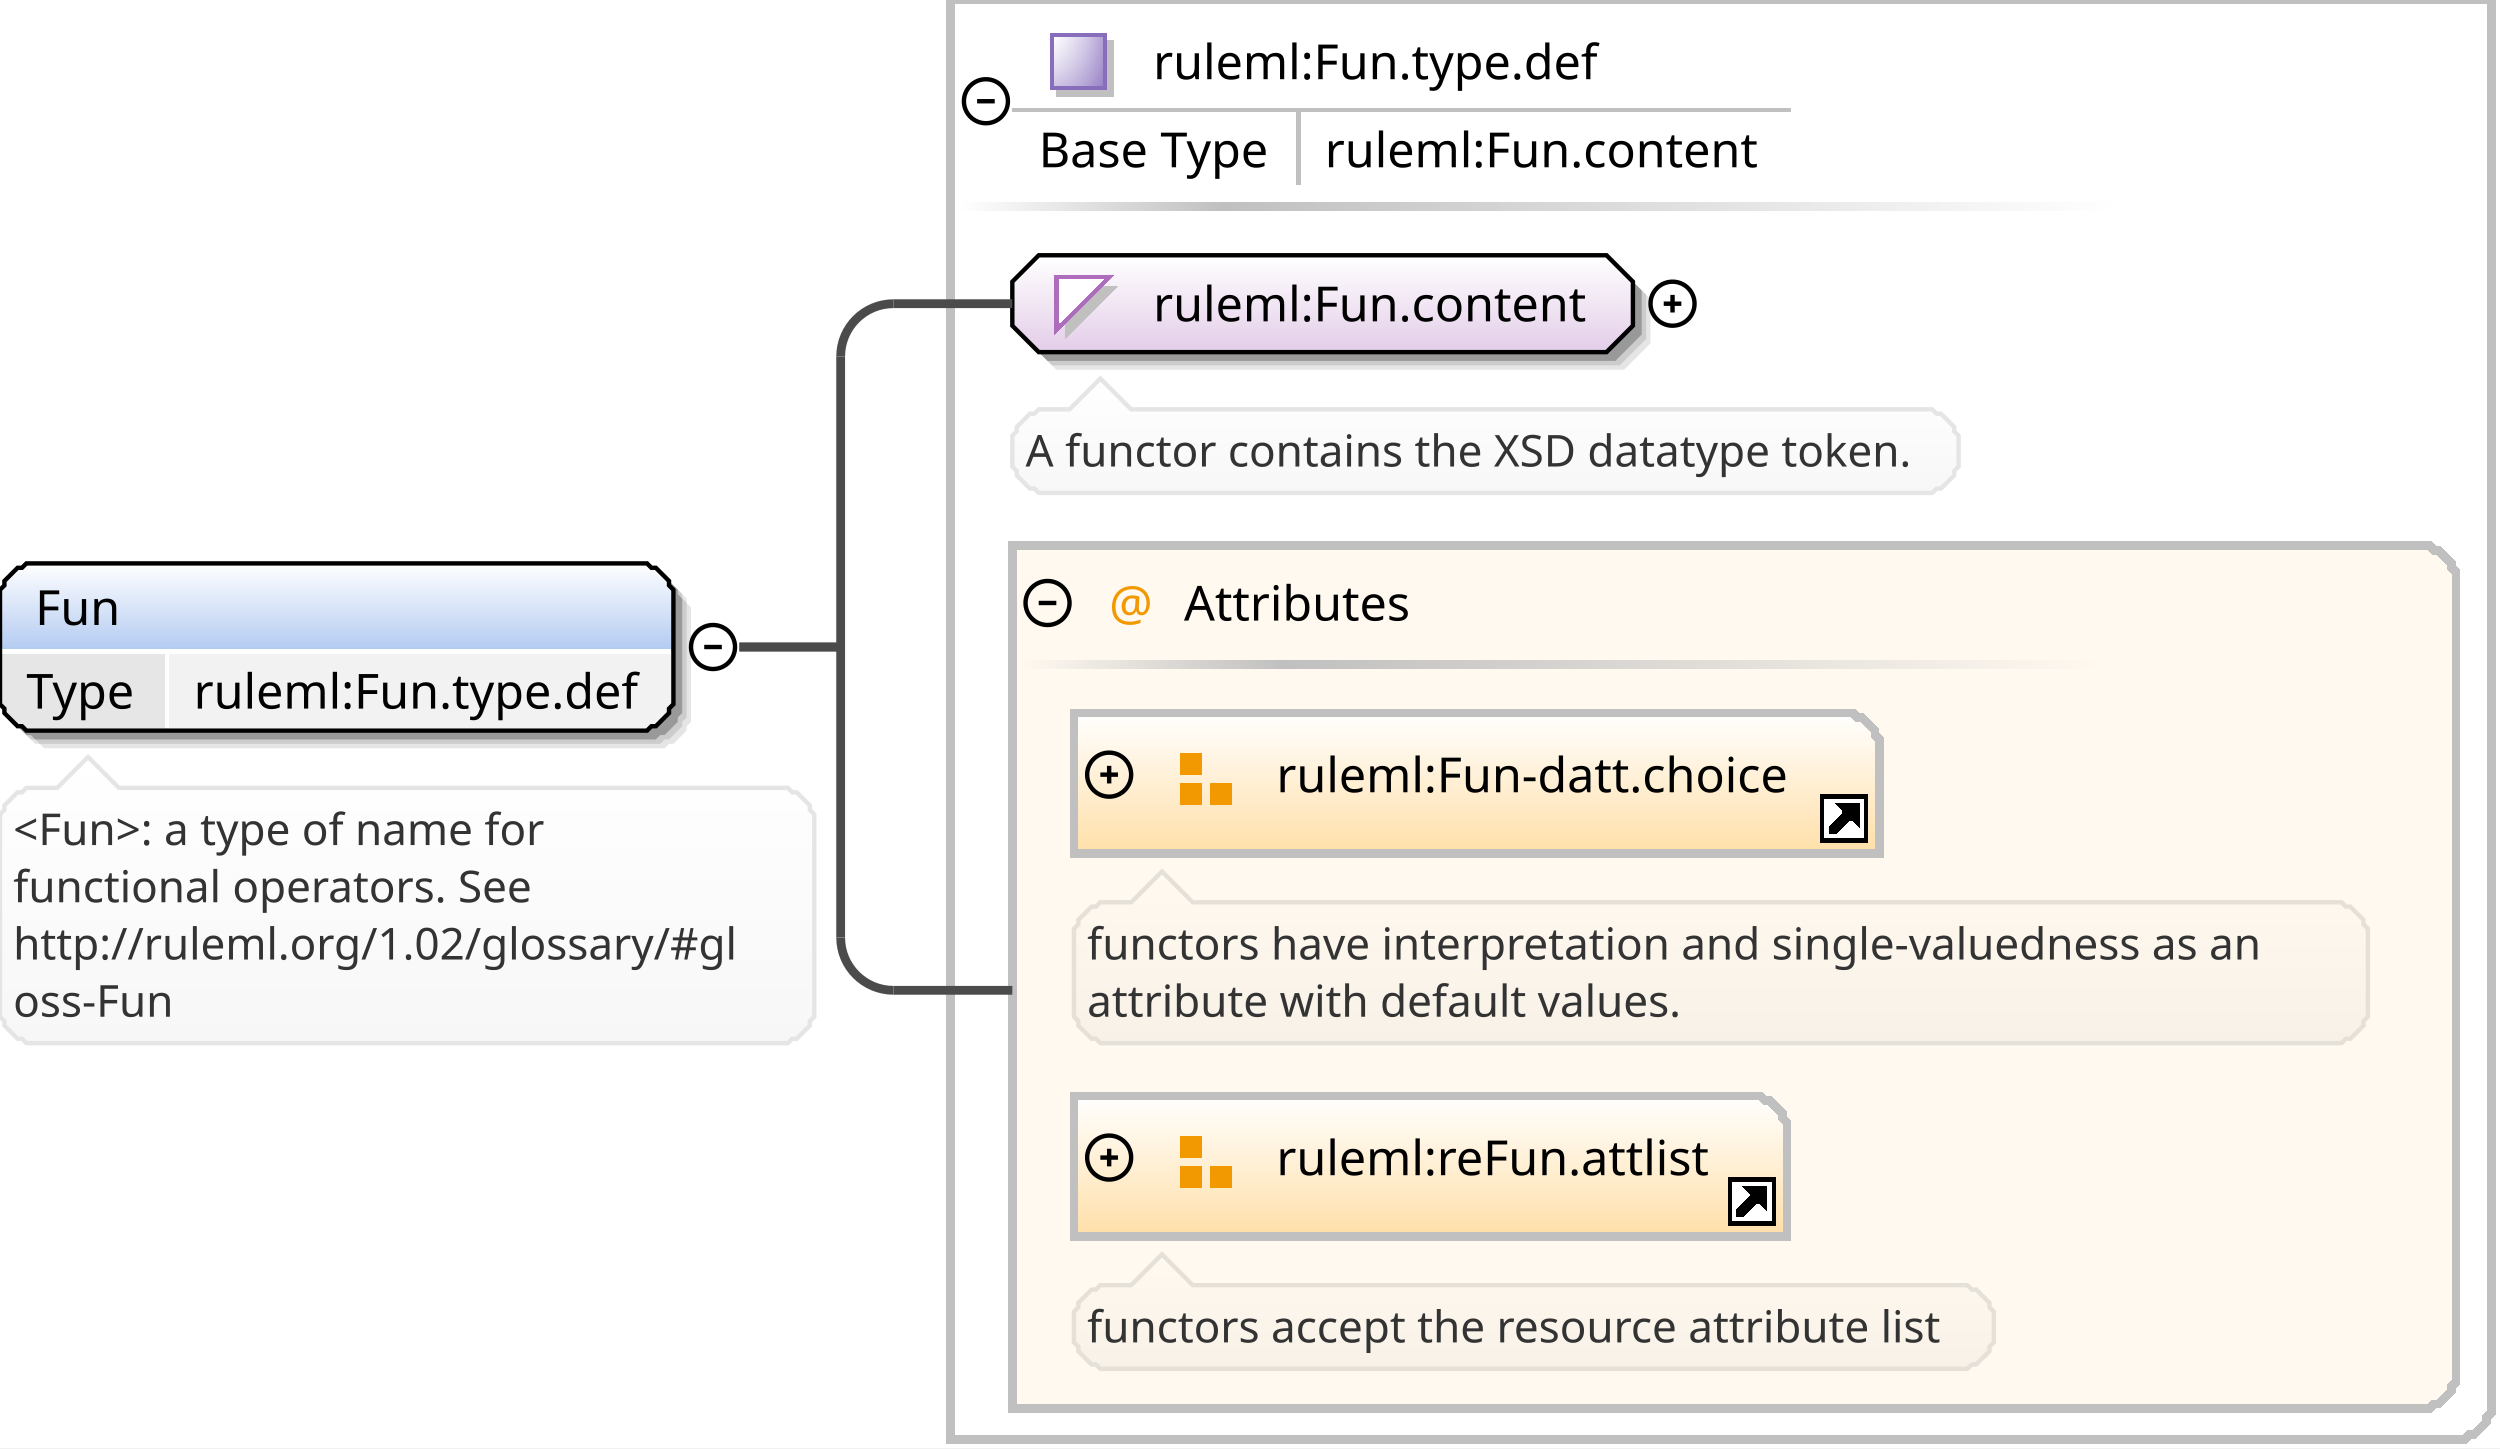
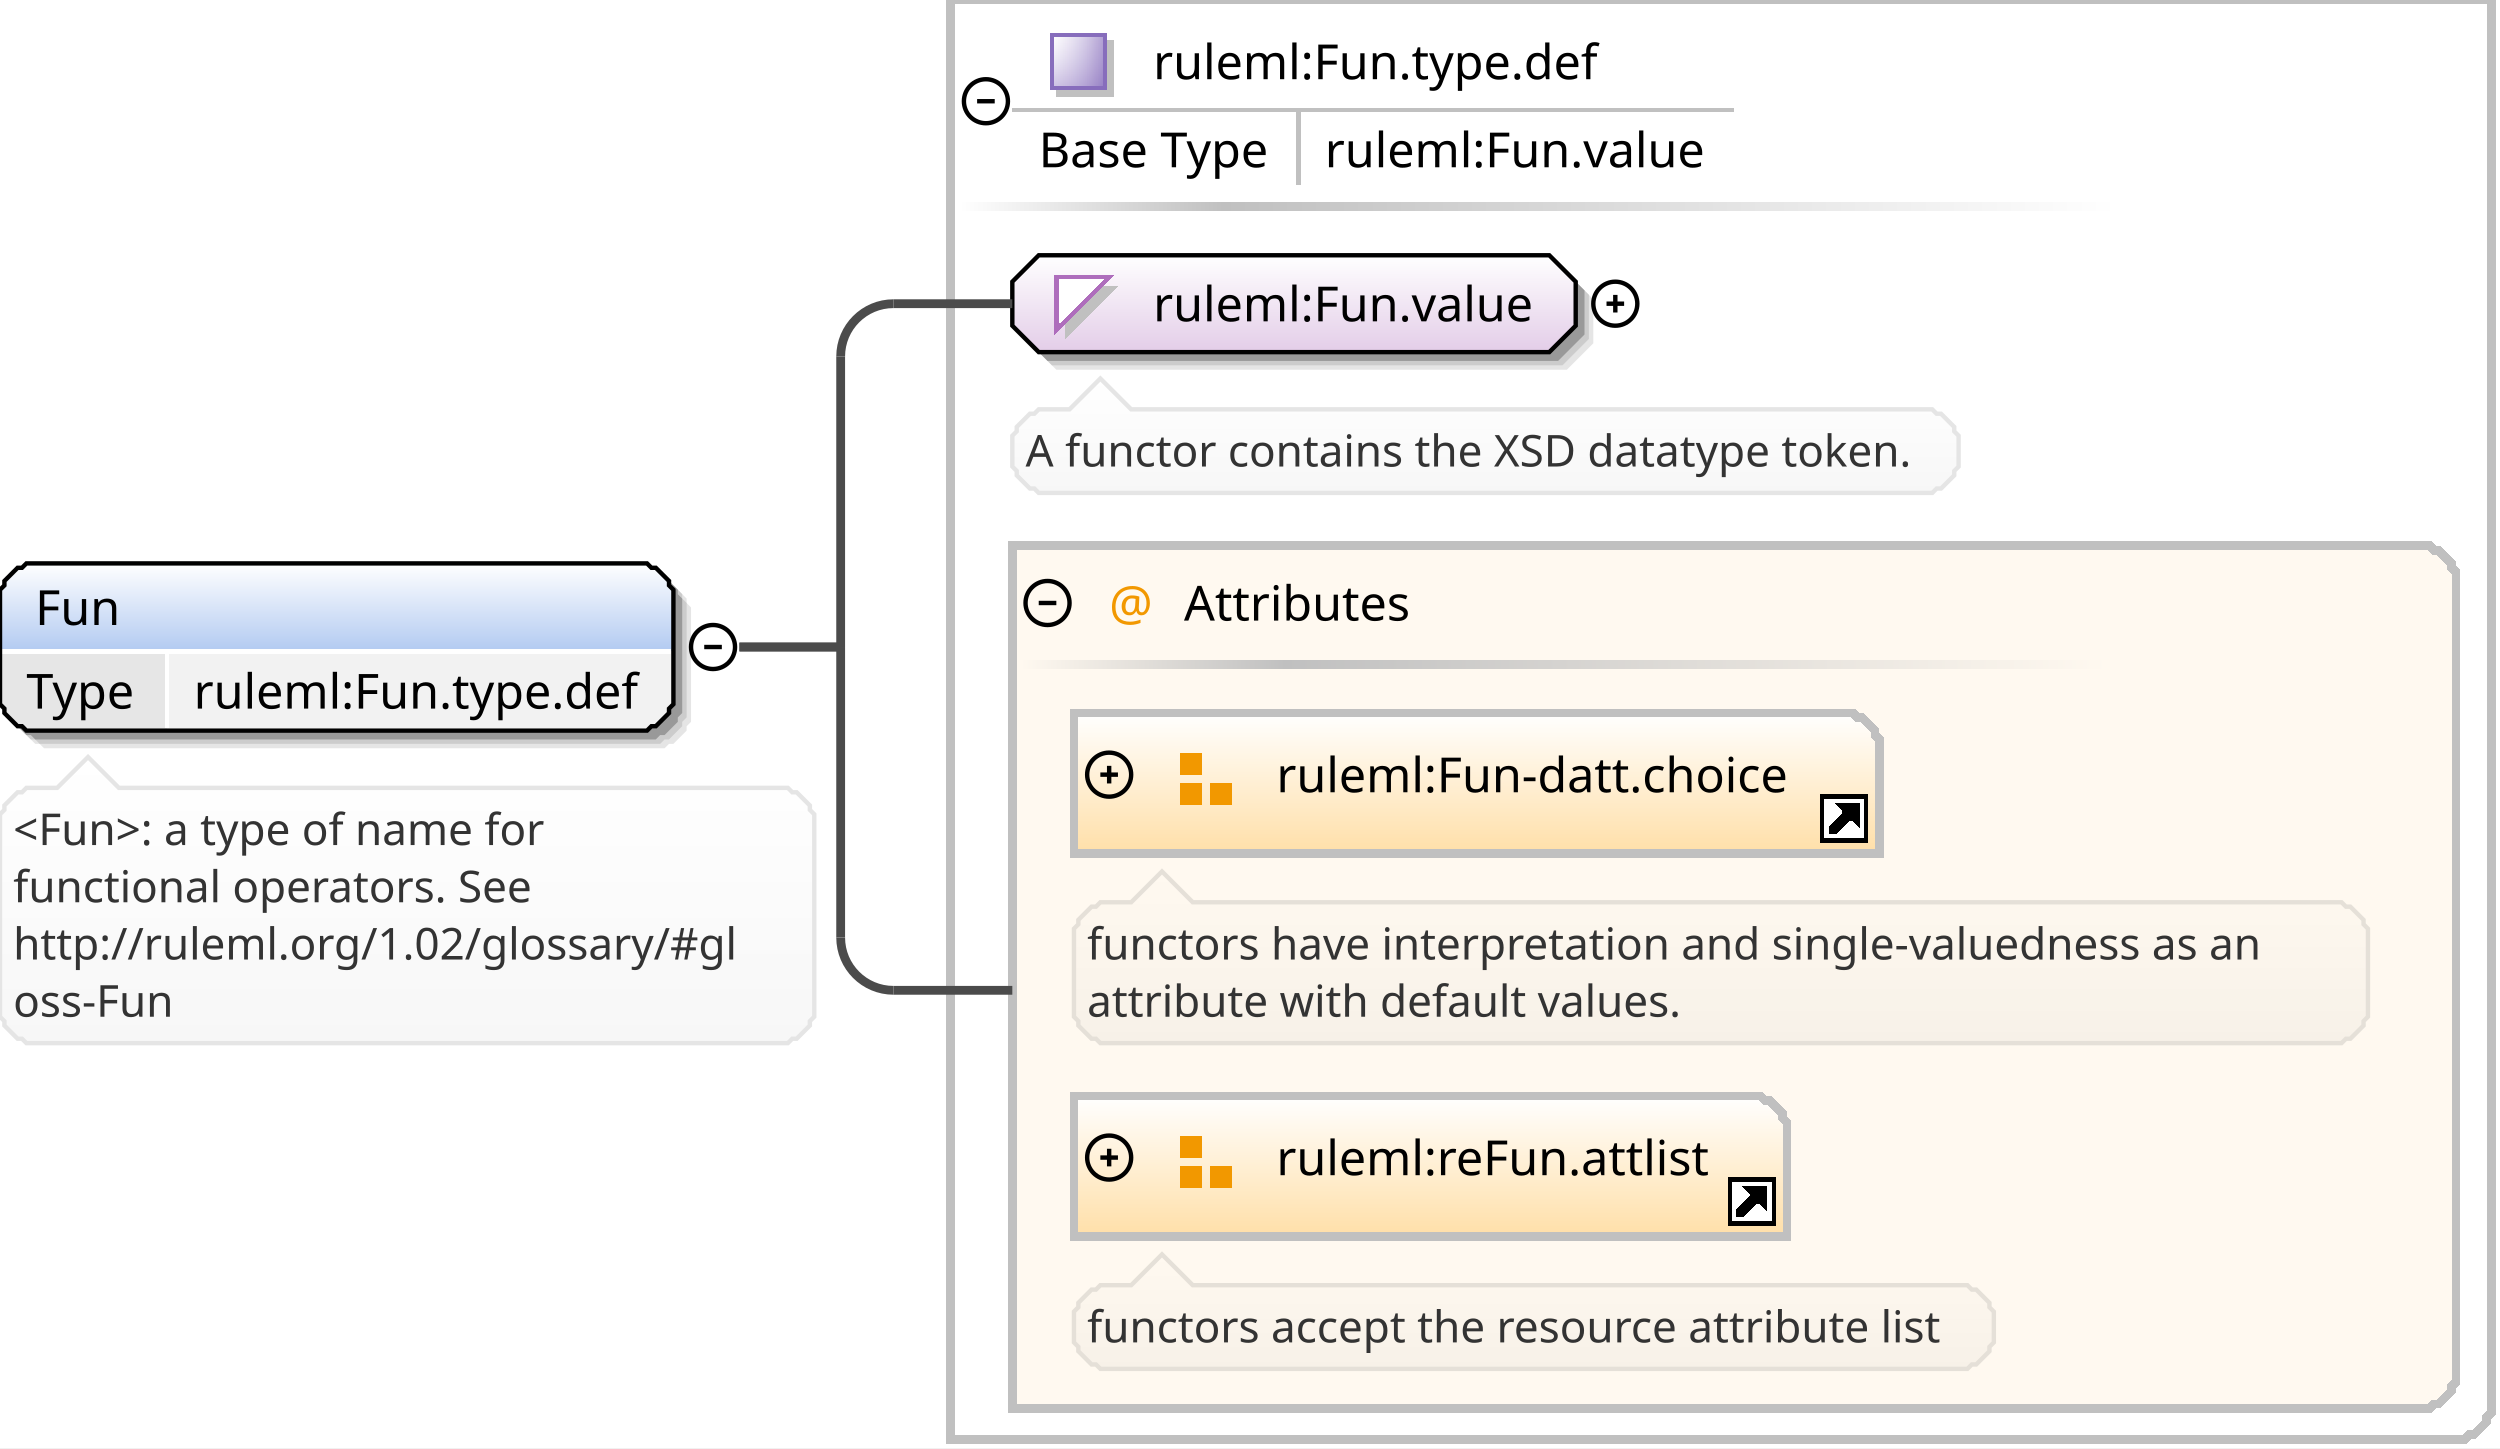
<svg xmlns="http://www.w3.org/2000/svg" color-interpolation="auto" color-rendering="auto" fill="black" fill-opacity="1" font-family="'Dialog'" font-size="12" font-style="normal" font-weight="normal" height="329" image-rendering="auto" shape-rendering="auto" stroke="black" stroke-dasharray="none" stroke-dashoffset="0" stroke-linecap="square" stroke-linejoin="miter" stroke-miterlimit="10" stroke-opacity="1" stroke-width="1" text-rendering="auto" width="568">
  <defs id="genericDefs" />
  <g>
    <defs id="defs1">
      <linearGradient gradientUnits="userSpaceOnUse" id="linearGradient1" spreadMethod="pad" x1="0" x2="0" y1="128" y2="148">
        <stop offset="0%" stop-color="white" stop-opacity="1" />
        <stop offset="100%" stop-color="rgb(178,202,241)" stop-opacity="1" />
      </linearGradient>
      <linearGradient gradientUnits="userSpaceOnUse" id="linearGradient2" spreadMethod="pad" x1="278" x2="481" y1="46" y2="46">
        <stop offset="0%" stop-color="silver" stop-opacity="1" />
        <stop offset="100%" stop-color="white" stop-opacity="1" />
      </linearGradient>
      <linearGradient gradientUnits="userSpaceOnUse" id="linearGradient3" spreadMethod="pad" x1="218" x2="278" y1="46" y2="46">
        <stop offset="0%" stop-color="white" stop-opacity="1" />
        <stop offset="100%" stop-color="silver" stop-opacity="1" />
      </linearGradient>
      <linearGradient gradientUnits="userSpaceOnUse" id="linearGradient4" spreadMethod="pad" x1="239" x2="239" y1="8" y2="20">
        <stop offset="0%" stop-color="rgb(255,255,255)" stop-opacity="0.353" />
        <stop offset="100%" stop-color="rgb(135,109,188)" stop-opacity="0.667" />
      </linearGradient>
      <linearGradient gradientUnits="userSpaceOnUse" id="linearGradient5" spreadMethod="pad" x1="239" x2="251" y1="8" y2="8">
        <stop offset="0%" stop-color="rgb(255,255,255)" stop-opacity="0.353" />
        <stop offset="100%" stop-color="rgb(135,109,188)" stop-opacity="0.667" />
      </linearGradient>
      <linearGradient gradientUnits="userSpaceOnUse" id="linearGradient6" spreadMethod="pad" x1="230" x2="230" y1="58" y2="80">
        <stop offset="0%" stop-color="white" stop-opacity="1" />
        <stop offset="100%" stop-color="rgb(227,205,232)" stop-opacity="1" />
      </linearGradient>
      <linearGradient gradientUnits="userSpaceOnUse" id="linearGradient7" spreadMethod="pad" x1="230" x2="230" y1="86" y2="112">
        <stop offset="0%" stop-color="white" stop-opacity="1" />
        <stop offset="100%" stop-color="rgb(247,247,247)" stop-opacity="1" />
      </linearGradient>
      <linearGradient gradientUnits="userSpaceOnUse" id="linearGradient8" spreadMethod="pad" x1="292" x2="479" y1="150" y2="150">
        <stop offset="0%" stop-color="silver" stop-opacity="1" />
        <stop offset="100%" stop-color="rgb(255,249,240)" stop-opacity="1" />
      </linearGradient>
      <linearGradient gradientUnits="userSpaceOnUse" id="linearGradient9" spreadMethod="pad" x1="232" x2="292" y1="150" y2="150">
        <stop offset="0%" stop-color="rgb(255,249,240)" stop-opacity="1" />
        <stop offset="100%" stop-color="silver" stop-opacity="1" />
      </linearGradient>
      <linearGradient gradientUnits="userSpaceOnUse" id="linearGradient10" spreadMethod="pad" x1="244" x2="244" y1="162" y2="194">
        <stop offset="0%" stop-color="white" stop-opacity="1" />
        <stop offset="100%" stop-color="rgb(255,223,168)" stop-opacity="1" />
      </linearGradient>
      <linearGradient gradientUnits="userSpaceOnUse" id="linearGradient11" spreadMethod="pad" x1="244" x2="244" y1="198" y2="237">
        <stop offset="0%" stop-color="rgb(255,249,240)" stop-opacity="1" />
        <stop offset="100%" stop-color="rgb(247,241,232)" stop-opacity="1" />
      </linearGradient>
      <linearGradient gradientUnits="userSpaceOnUse" id="linearGradient12" spreadMethod="pad" x1="244" x2="244" y1="249" y2="281">
        <stop offset="0%" stop-color="white" stop-opacity="1" />
        <stop offset="100%" stop-color="rgb(255,223,168)" stop-opacity="1" />
      </linearGradient>
      <linearGradient gradientUnits="userSpaceOnUse" id="linearGradient13" spreadMethod="pad" x1="244" x2="244" y1="285" y2="311">
        <stop offset="0%" stop-color="rgb(255,249,240)" stop-opacity="1" />
        <stop offset="100%" stop-color="rgb(247,241,232)" stop-opacity="1" />
      </linearGradient>
      <linearGradient gradientUnits="userSpaceOnUse" id="linearGradient14" spreadMethod="pad" x1="0" x2="0" y1="172" y2="237">
        <stop offset="0%" stop-color="white" stop-opacity="1" />
        <stop offset="100%" stop-color="rgb(247,247,247)" stop-opacity="1" />
      </linearGradient>
      <clipPath clipPathUnits="userSpaceOnUse" id="clipPath1">
        <path d="M0 0 L568 0 L568 329 L0 329 L0 0 Z" />
      </clipPath>
    </defs>
    <g fill="white" stroke="white" text-rendering="geometricPrecision">
      <rect clip-path="url(#clipPath1)" height="329" stroke="none" width="568" x="0" y="0" />
    </g>
    <g fill="rgb(229,229,229)" font-family="sans-serif" font-size="11" stroke="rgb(229,229,229)" text-rendering="geometricPrecision">
      <polygon clip-path="url(#clipPath1)" points=" 4 138 5 137 5 136 6 135 7 134 8 133 9 133 10 132 151 132 152 133 153 133 154 134 155 135 156 136 156 137 157 138 157 164 156 165 156 166 155 167 154 168 153 169 152 169 151 170 10 170 9 169 8 169 7 168 6 167 5 166 5 165 4 164" stroke="none" />
      <polygon clip-path="url(#clipPath1)" fill="rgb(204,204,204)" points=" 3 137 4 136 4 135 5 134 6 133 7 132 8 132 9 131 150 131 151 132 152 132 153 133 154 134 155 135 155 136 156 137 156 163 155 164 155 165 154 166 153 167 152 168 151 168 150 169 9 169 8 168 7 168 6 167 5 166 4 165 4 164 3 163" stroke="none" />
      <polygon clip-path="url(#clipPath1)" fill="rgb(153,153,153)" points=" 2 136 3 135 3 134 4 133 5 132 6 131 7 131 8 130 149 130 150 131 151 131 152 132 153 133 154 134 154 135 155 136 155 162 154 163 154 164 153 165 152 166 151 167 150 167 149 168 8 168 7 167 6 167 5 166 4 165 3 164 3 163 2 162" stroke="none" />
      <polygon clip-path="url(#clipPath1)" fill="url(#linearGradient1)" points=" 0 134 1 133 1 132 2 131 3 130 4 129 5 129 6 128 147 128 148 129 149 129 150 130 151 131 152 132 152 133 153 134 153 148 152 148 152 148 151 148 150 148 149 148 148 148 147 148 6 148 5 148 4 148 3 148 2 148 1 148 1 148 0 148" shape-rendering="crispEdges" stroke="none" />
      <polygon clip-path="url(#clipPath1)" fill="rgb(230,230,230)" points=" 0 148 1 148 1 148 2 148 3 148 4 148 5 148 6 148 38 148 38 148 38 148 38 148 38 148 38 148 38 148 38 148 38 160 38 161 38 162 38 163 38 164 38 165 38 165 38 166 6 166 5 165 4 165 3 164 2 163 1 162 1 161 0 160" shape-rendering="crispEdges" stroke="none" />
      <polygon clip-path="url(#clipPath1)" fill="rgb(242,242,242)" points=" 38 148 38 148 38 148 38 148 38 148 38 148 38 148 38 148 147 148 148 148 149 148 150 148 151 148 152 148 152 148 153 148 153 160 152 161 152 162 151 163 150 164 149 165 148 165 147 166 38 166 38 165 38 165 38 164 38 163 38 162 38 161 38 160" shape-rendering="crispEdges" stroke="none" />
      <line clip-path="url(#clipPath1)" fill="none" shape-rendering="crispEdges" stroke="white" x1="0" x2="152" y1="148" y2="148" />
      <text clip-path="url(#clipPath1)" fill="black" shape-rendering="crispEdges" stroke="none" x="6" xml:space="preserve" y="161">Type</text>
      <text clip-path="url(#clipPath1)" fill="black" shape-rendering="crispEdges" stroke="none" x="44" xml:space="preserve" y="161">ruleml:Fun.type.def</text>
      <line clip-path="url(#clipPath1)" fill="none" shape-rendering="crispEdges" stroke="white" x1="38" x2="38" y1="148" y2="165" />
      <polygon clip-path="url(#clipPath1)" fill="none" points=" 0 134 1 133 1 132 2 131 3 130 4 129 5 129 6 128 147 128 148 129 149 129 150 130 151 131 152 132 152 133 153 134 153 160 152 161 152 162 151 163 150 164 149 165 148 165 147 166 6 166 5 165 4 165 3 164 2 163 1 162 1 161 0 160" stroke="black" stroke-linecap="butt" />
    </g>
    <g font-family="sans-serif" font-size="11" shape-rendering="crispEdges" stroke-linecap="butt" text-rendering="geometricPrecision">
      <text clip-path="url(#clipPath1)" stroke="none" x="8" xml:space="preserve" y="142">Fun</text>
      <circle clip-path="url(#clipPath1)" cx="162" cy="147" fill="none" r="5" shape-rendering="auto" />
      <line clip-path="url(#clipPath1)" fill="none" shape-rendering="auto" x1="160" x2="164" y1="147" y2="147" />
      <polygon clip-path="url(#clipPath1)" fill="white" points=" 216 0 566 0 566 321 565 322 565 323 564 324 563 325 562 326 561 326 560 327 216 327" stroke="none" stroke-width="2" />
      <polygon clip-path="url(#clipPath1)" fill="none" points=" 216 0 566 0 566 321 565 322 565 323 564 324 563 325 562 326 561 326 560 327 216 327" stroke="silver" stroke-width="2" />
      <rect clip-path="url(#clipPath1)" fill="url(#linearGradient2)" height="2" stroke="none" stroke-width="2" width="203" x="278" y="46" />
      <rect clip-path="url(#clipPath1)" fill="url(#linearGradient3)" height="2" stroke="none" stroke-width="2" width="60" x="218" y="46" />
-       <line clip-path="url(#clipPath1)" fill="none" stroke="silver" x1="230" x2="407" y1="25" y2="25" />
+       <line clip-path="url(#clipPath1)" fill="none" stroke="silver" x1="230" x2="394" y1="25" y2="25" />
      <text clip-path="url(#clipPath1)" stroke="none" x="236" xml:space="preserve" y="38">Base Type</text>
-       <text clip-path="url(#clipPath1)" stroke="none" x="301" xml:space="preserve" y="38">ruleml:Fun.content</text>
+       <text clip-path="url(#clipPath1)" stroke="none" x="301" xml:space="preserve" y="38">ruleml:Fun.value</text>
      <line clip-path="url(#clipPath1)" fill="none" stroke="silver" x1="295" x2="295" y1="25" y2="42" />
      <rect clip-path="url(#clipPath1)" fill="silver" height="13" stroke="none" width="13" x="240" y="9" />
      <rect clip-path="url(#clipPath1)" fill="white" height="12" stroke="none" width="12" x="239" y="8" />
      <rect clip-path="url(#clipPath1)" fill="url(#linearGradient4)" height="12" stroke="none" width="12" x="239" y="8" />
      <rect clip-path="url(#clipPath1)" fill="url(#linearGradient5)" height="12" stroke="none" width="12" x="239" y="8" />
      <rect clip-path="url(#clipPath1)" fill="none" height="12" stroke="rgb(135,109,188)" width="12" x="239" y="8" />
      <text clip-path="url(#clipPath1)" stroke="none" x="262" xml:space="preserve" y="18">ruleml:Fun.type.def</text>
      <circle clip-path="url(#clipPath1)" cx="224" cy="23" fill="none" r="5" shape-rendering="auto" />
      <line clip-path="url(#clipPath1)" fill="none" shape-rendering="auto" x1="222" x2="226" y1="23" y2="23" />
-       <polygon clip-path="url(#clipPath1)" fill="rgb(229,229,229)" points=" 234 68 234 78 240 84 369 84 375 78 375 68 369 62 240 62" shape-rendering="auto" stroke="none" />
-       <polygon clip-path="url(#clipPath1)" fill="rgb(204,204,204)" points=" 233 67 233 77 239 83 368 83 374 77 374 67 368 61 239 61" shape-rendering="auto" stroke="none" />
-       <polygon clip-path="url(#clipPath1)" fill="rgb(153,153,153)" points=" 232 66 232 76 238 82 367 82 373 76 373 66 367 60 238 60" shape-rendering="auto" stroke="none" />
-       <polygon clip-path="url(#clipPath1)" fill="url(#linearGradient6)" points=" 230 64 230 74 236 80 365 80 371 74 371 64 365 58 236 58" stroke="none" />
-       <polygon clip-path="url(#clipPath1)" fill="none" points=" 230 64 230 74 236 80 365 80 371 74 371 64 365 58 236 58" shape-rendering="auto" />
+       <polygon clip-path="url(#clipPath1)" fill="rgb(229,229,229)" points=" 234 68 234 78 240 84 356 84 362 78 362 68 356 62 240 62" shape-rendering="auto" stroke="none" />
+       <polygon clip-path="url(#clipPath1)" fill="rgb(204,204,204)" points=" 233 67 233 77 239 83 355 83 361 77 361 67 355 61 239 61" shape-rendering="auto" stroke="none" />
+       <polygon clip-path="url(#clipPath1)" fill="rgb(153,153,153)" points=" 232 66 232 76 238 82 354 82 360 76 360 66 354 60 238 60" shape-rendering="auto" stroke="none" />
+       <polygon clip-path="url(#clipPath1)" fill="url(#linearGradient6)" points=" 230 64 230 74 236 80 352 80 358 74 358 64 352 58 236 58" stroke="none" />
+       <polygon clip-path="url(#clipPath1)" fill="none" points=" 230 64 230 74 236 80 352 80 358 74 358 64 352 58 236 58" shape-rendering="auto" />
      <polygon clip-path="url(#clipPath1)" fill="silver" points=" 242 65 254 65 242 77" stroke="none" />
      <polygon clip-path="url(#clipPath1)" fill="white" points=" 240 63 252 63 240 75" stroke="none" />
      <polygon clip-path="url(#clipPath1)" fill="none" points=" 240 63 252 63 240 75" stroke="rgb(174,109,188)" />
-       <text clip-path="url(#clipPath1)" stroke="none" x="262" xml:space="preserve" y="73">ruleml:Fun.content</text>
-       <circle clip-path="url(#clipPath1)" cx="380" cy="69" fill="none" r="5" shape-rendering="auto" />
-       <line clip-path="url(#clipPath1)" fill="none" shape-rendering="auto" x1="378" x2="382" y1="69" y2="69" />
-       <line clip-path="url(#clipPath1)" fill="none" shape-rendering="auto" x1="380" x2="380" y1="67" y2="71" />
+       <text clip-path="url(#clipPath1)" stroke="none" x="262" xml:space="preserve" y="73">ruleml:Fun.value</text>
+       <circle clip-path="url(#clipPath1)" cx="367" cy="69" fill="none" r="5" shape-rendering="auto" />
+       <line clip-path="url(#clipPath1)" fill="none" shape-rendering="auto" x1="365" x2="369" y1="69" y2="69" />
+       <line clip-path="url(#clipPath1)" fill="none" shape-rendering="auto" x1="367" x2="367" y1="67" y2="71" />
      <polygon clip-path="url(#clipPath1)" fill="url(#linearGradient7)" points=" 230 99 231 98 231 97 232 96 233 95 234 94 235 94 236 93 243 93 250 86 257 93 439 93 440 94 441 94 442 95 443 96 444 97 444 98 445 99 445 106 444 107 444 108 443 109 442 110 441 111 440 111 439 112 236 112 235 111 234 111 233 110 232 109 231 108 231 107 230 106" stroke="none" />
      <polygon clip-path="url(#clipPath1)" fill="none" points=" 230 99 231 98 231 97 232 96 233 95 234 94 235 94 236 93 243 93 250 86 257 93 439 93 440 94 441 94 442 95 443 96 444 97 444 98 445 99 445 106 444 107 444 108 443 109 442 110 441 111 440 111 439 112 236 112 235 111 234 111 233 110 232 109 231 108 231 107 230 106" shape-rendering="auto" stroke="rgb(229,229,229)" />
      <text clip-path="url(#clipPath1)" fill="rgb(51,51,51)" font-size="10" stroke="none" x="233" xml:space="preserve" y="106">A functor contains the XSD datatype token.</text>
      <polygon clip-path="url(#clipPath1)" fill="rgb(255,249,240)" points=" 230 124 552 124 553 125 554 125 555 126 556 127 557 128 557 129 558 130 558 314 557 315 557 316 556 317 555 318 554 319 553 319 552 320 230 320" stroke="none" stroke-width="2" />
      <polygon clip-path="url(#clipPath1)" fill="none" points=" 230 124 552 124 553 125 554 125 555 126 556 127 557 128 557 129 558 130 558 314 557 315 557 316 556 317 555 318 554 319 553 319 552 320 230 320" stroke="silver" stroke-width="2" />
      <rect clip-path="url(#clipPath1)" fill="url(#linearGradient8)" height="2" stroke="none" stroke-width="2" width="187" x="292" y="150" />
      <rect clip-path="url(#clipPath1)" fill="url(#linearGradient9)" height="2" stroke="none" stroke-width="2" width="60" x="232" y="150" />
      <text clip-path="url(#clipPath1)" fill="rgb(242,152,0)" stroke="none" x="252" xml:space="preserve" y="141">@</text>
      <text clip-path="url(#clipPath1)" stroke="none" x="269" xml:space="preserve" y="141">Attributes</text>
      <circle clip-path="url(#clipPath1)" cx="238" cy="137" fill="none" r="5" shape-rendering="auto" />
      <line clip-path="url(#clipPath1)" fill="none" shape-rendering="auto" x1="236" x2="240" y1="137" y2="137" />
      <polygon clip-path="url(#clipPath1)" fill="url(#linearGradient10)" points=" 244 162 421 162 422 163 423 163 424 164 425 165 426 166 426 167 427 168 427 194 244 194" stroke="none" stroke-width="2" />
      <polygon clip-path="url(#clipPath1)" fill="none" points=" 244 162 421 162 422 163 423 163 424 164 425 165 426 166 426 167 427 168 427 194 244 194" stroke="silver" stroke-width="2" />
      <rect clip-path="url(#clipPath1)" fill="rgb(242,152,0)" height="5" stroke="none" width="5" x="268" y="171" />
      <rect clip-path="url(#clipPath1)" fill="rgb(242,152,0)" height="5" stroke="none" width="5" x="268" y="178" />
      <rect clip-path="url(#clipPath1)" fill="rgb(242,152,0)" height="5" stroke="none" width="5" x="275" y="178" />
      <text clip-path="url(#clipPath1)" stroke="none" x="290" xml:space="preserve" y="180">ruleml:Fun-datt.choice</text>
      <rect clip-path="url(#clipPath1)" fill="white" height="10" stroke="none" width="10" x="414" y="181" />
      <polygon clip-path="url(#clipPath1)" fill="none" points=" 416 189 416 188 419 185 419 184 418 183 422 183 422 187 421 186 420 186 417 189" />
      <polygon clip-path="url(#clipPath1)" points=" 416 189 416 188 419 185 419 184 418 183 422 183 422 187 421 186 420 186 417 189" stroke="none" />
      <rect clip-path="url(#clipPath1)" fill="none" height="10" width="10" x="414" y="181" />
      <circle clip-path="url(#clipPath1)" cx="252" cy="176" fill="none" r="5" shape-rendering="auto" />
      <line clip-path="url(#clipPath1)" fill="none" shape-rendering="auto" x1="250" x2="254" y1="176" y2="176" />
      <line clip-path="url(#clipPath1)" fill="none" shape-rendering="auto" x1="252" x2="252" y1="174" y2="178" />
      <polygon clip-path="url(#clipPath1)" fill="url(#linearGradient11)" points=" 244 211 245 210 245 209 246 208 247 207 248 206 249 206 250 205 257 205 264 198 271 205 532 205 533 206 534 206 535 207 536 208 537 209 537 210 538 211 538 231 537 232 537 233 536 234 535 235 534 236 533 236 532 237 250 237 249 236 248 236 247 235 246 234 245 233 245 232 244 231" stroke="none" />
      <polygon clip-path="url(#clipPath1)" fill="none" points=" 244 211 245 210 245 209 246 208 247 207 248 206 249 206 250 205 257 205 264 198 271 205 532 205 533 206 534 206 535 207 536 208 537 209 537 210 538 211 538 231 537 232 537 233 536 234 535 235 534 236 533 236 532 237 250 237 249 236 248 236 247 235 246 234 245 233 245 232 244 231" shape-rendering="auto" stroke="rgb(229,224,216)" />
      <text clip-path="url(#clipPath1)" fill="rgb(51,51,51)" font-size="10" stroke="none" x="247" xml:space="preserve" y="218">functors have interpretation and single-valuedness as an </text>
      <text clip-path="url(#clipPath1)" fill="rgb(51,51,51)" font-size="10" stroke="none" x="247" xml:space="preserve" y="231">attribute with default values.</text>
      <polygon clip-path="url(#clipPath1)" fill="url(#linearGradient12)" points=" 244 249 400 249 401 250 402 250 403 251 404 252 405 253 405 254 406 255 406 281 244 281" stroke="none" stroke-width="2" />
      <polygon clip-path="url(#clipPath1)" fill="none" points=" 244 249 400 249 401 250 402 250 403 251 404 252 405 253 405 254 406 255 406 281 244 281" stroke="silver" stroke-width="2" />
      <rect clip-path="url(#clipPath1)" fill="rgb(242,152,0)" height="5" stroke="none" width="5" x="268" y="258" />
      <rect clip-path="url(#clipPath1)" fill="rgb(242,152,0)" height="5" stroke="none" width="5" x="268" y="265" />
      <rect clip-path="url(#clipPath1)" fill="rgb(242,152,0)" height="5" stroke="none" width="5" x="275" y="265" />
      <text clip-path="url(#clipPath1)" stroke="none" x="290" xml:space="preserve" y="267">ruleml:reFun.attlist</text>
      <rect clip-path="url(#clipPath1)" fill="white" height="10" stroke="none" width="10" x="393" y="268" />
      <polygon clip-path="url(#clipPath1)" fill="none" points=" 395 276 395 275 398 272 398 271 397 270 401 270 401 274 400 273 399 273 396 276" />
      <polygon clip-path="url(#clipPath1)" points=" 395 276 395 275 398 272 398 271 397 270 401 270 401 274 400 273 399 273 396 276" stroke="none" />
      <rect clip-path="url(#clipPath1)" fill="none" height="10" width="10" x="393" y="268" />
      <circle clip-path="url(#clipPath1)" cx="252" cy="263" fill="none" r="5" shape-rendering="auto" />
      <line clip-path="url(#clipPath1)" fill="none" shape-rendering="auto" x1="250" x2="254" y1="263" y2="263" />
      <line clip-path="url(#clipPath1)" fill="none" shape-rendering="auto" x1="252" x2="252" y1="261" y2="265" />
      <polygon clip-path="url(#clipPath1)" fill="url(#linearGradient13)" points=" 244 298 245 297 245 296 246 295 247 294 248 293 249 293 250 292 257 292 264 285 271 292 447 292 448 293 449 293 450 294 451 295 452 296 452 297 453 298 453 305 452 306 452 307 451 308 450 309 449 310 448 310 447 311 250 311 249 310 248 310 247 309 246 308 245 307 245 306 244 305" stroke="none" />
      <polygon clip-path="url(#clipPath1)" fill="none" points=" 244 298 245 297 245 296 246 295 247 294 248 293 249 293 250 292 257 292 264 285 271 292 447 292 448 293 449 293 450 294 451 295 452 296 452 297 453 298 453 305 452 306 452 307 451 308 450 309 449 310 448 310 447 311 250 311 249 310 248 310 247 309 246 308 245 307 245 306 244 305" shape-rendering="auto" stroke="rgb(229,224,216)" />
      <text clip-path="url(#clipPath1)" fill="rgb(51,51,51)" font-size="10" stroke="none" x="247" xml:space="preserve" y="305">functors accept the resource attribute list</text>
    </g>
    <g fill="rgb(75,75,75)" font-family="sans-serif" font-size="11" stroke="rgb(75,75,75)" stroke-linecap="butt" stroke-width="2" text-rendering="geometricPrecision">
      <line clip-path="url(#clipPath1)" fill="none" x1="168" x2="191" y1="147" y2="147" />
      <line clip-path="url(#clipPath1)" fill="none" x1="191" x2="191" y1="81" y2="147" />
      <line clip-path="url(#clipPath1)" fill="none" x1="203" x2="230" y1="69" y2="69" />
      <path clip-path="url(#clipPath1)" d="M191 81 A12 12 0 0 1 203 69" fill="none" />
      <line clip-path="url(#clipPath1)" fill="none" x1="168" x2="191" y1="147" y2="147" />
      <line clip-path="url(#clipPath1)" fill="none" x1="191" x2="191" y1="147" y2="213" />
      <line clip-path="url(#clipPath1)" fill="none" x1="203" x2="230" y1="225" y2="225" />
      <path clip-path="url(#clipPath1)" d="M191 213 A12 12 0 0 0 203 225" fill="none" />
    </g>
    <g fill="url(#linearGradient14)" font-family="sans-serif" font-size="11" shape-rendering="crispEdges" stroke="url(#linearGradient14)" stroke-linecap="butt" text-rendering="geometricPrecision">
      <polygon clip-path="url(#clipPath1)" points=" 0 185 1 184 1 183 2 182 3 181 4 180 5 180 6 179 13 179 20 172 27 179 179 179 180 180 181 180 182 181 183 182 184 183 184 184 185 185 185 231 184 232 184 233 183 234 182 235 181 236 180 236 179 237 6 237 5 236 4 236 3 235 2 234 1 233 1 232 0 231" stroke="none" />
      <polygon clip-path="url(#clipPath1)" fill="none" points=" 0 185 1 184 1 183 2 182 3 181 4 180 5 180 6 179 13 179 20 172 27 179 179 179 180 180 181 180 182 181 183 182 184 183 184 184 185 185 185 231 184 232 184 233 183 234 182 235 181 236 180 236 179 237 6 237 5 236 4 236 3 235 2 234 1 233 1 232 0 231" shape-rendering="auto" stroke="rgb(229,229,229)" />
      <text clip-path="url(#clipPath1)" fill="rgb(51,51,51)" font-size="10" stroke="none" x="3" xml:space="preserve" y="192">&lt;Fun&gt;: a type of name for </text>
      <text clip-path="url(#clipPath1)" fill="rgb(51,51,51)" font-size="10" stroke="none" x="3" xml:space="preserve" y="205">functional operators. See </text>
      <text clip-path="url(#clipPath1)" fill="rgb(51,51,51)" font-size="10" stroke="none" x="3" xml:space="preserve" y="218">http://ruleml.org/1.02/glossary/#gl</text>
      <text clip-path="url(#clipPath1)" fill="rgb(51,51,51)" font-size="10" stroke="none" x="3" xml:space="preserve" y="231">oss-Fun</text>
    </g>
  </g>
</svg>
